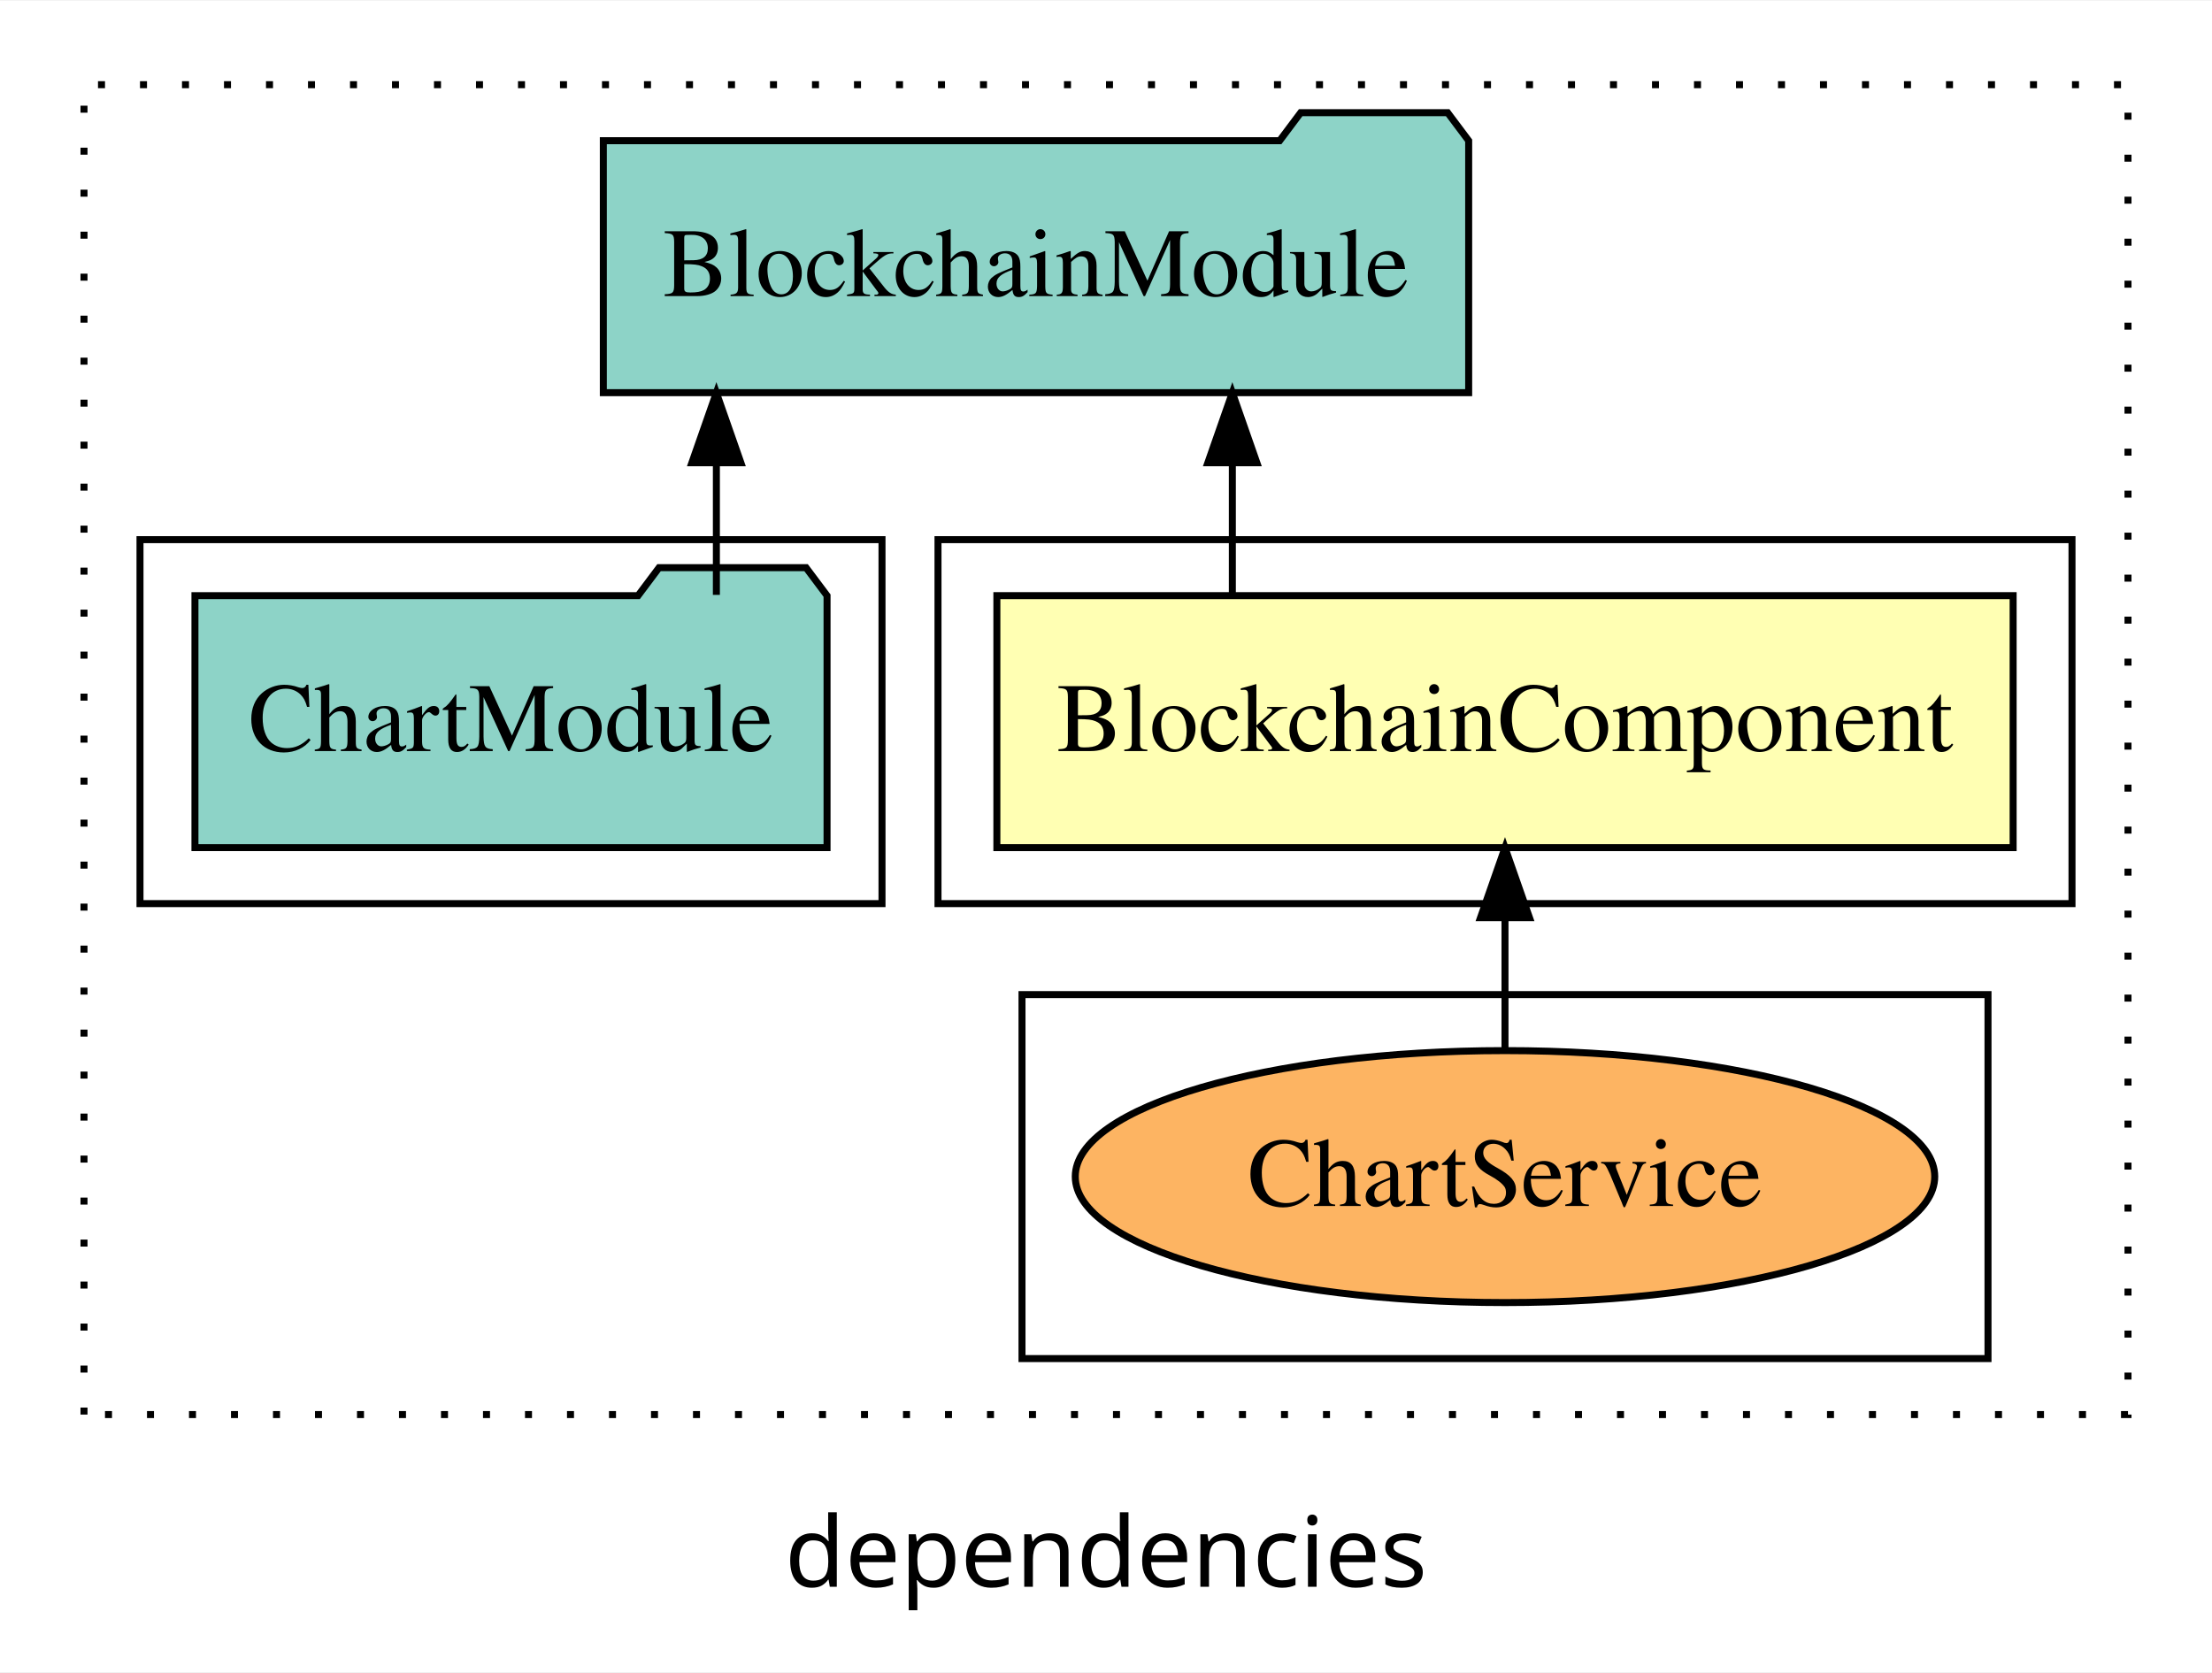
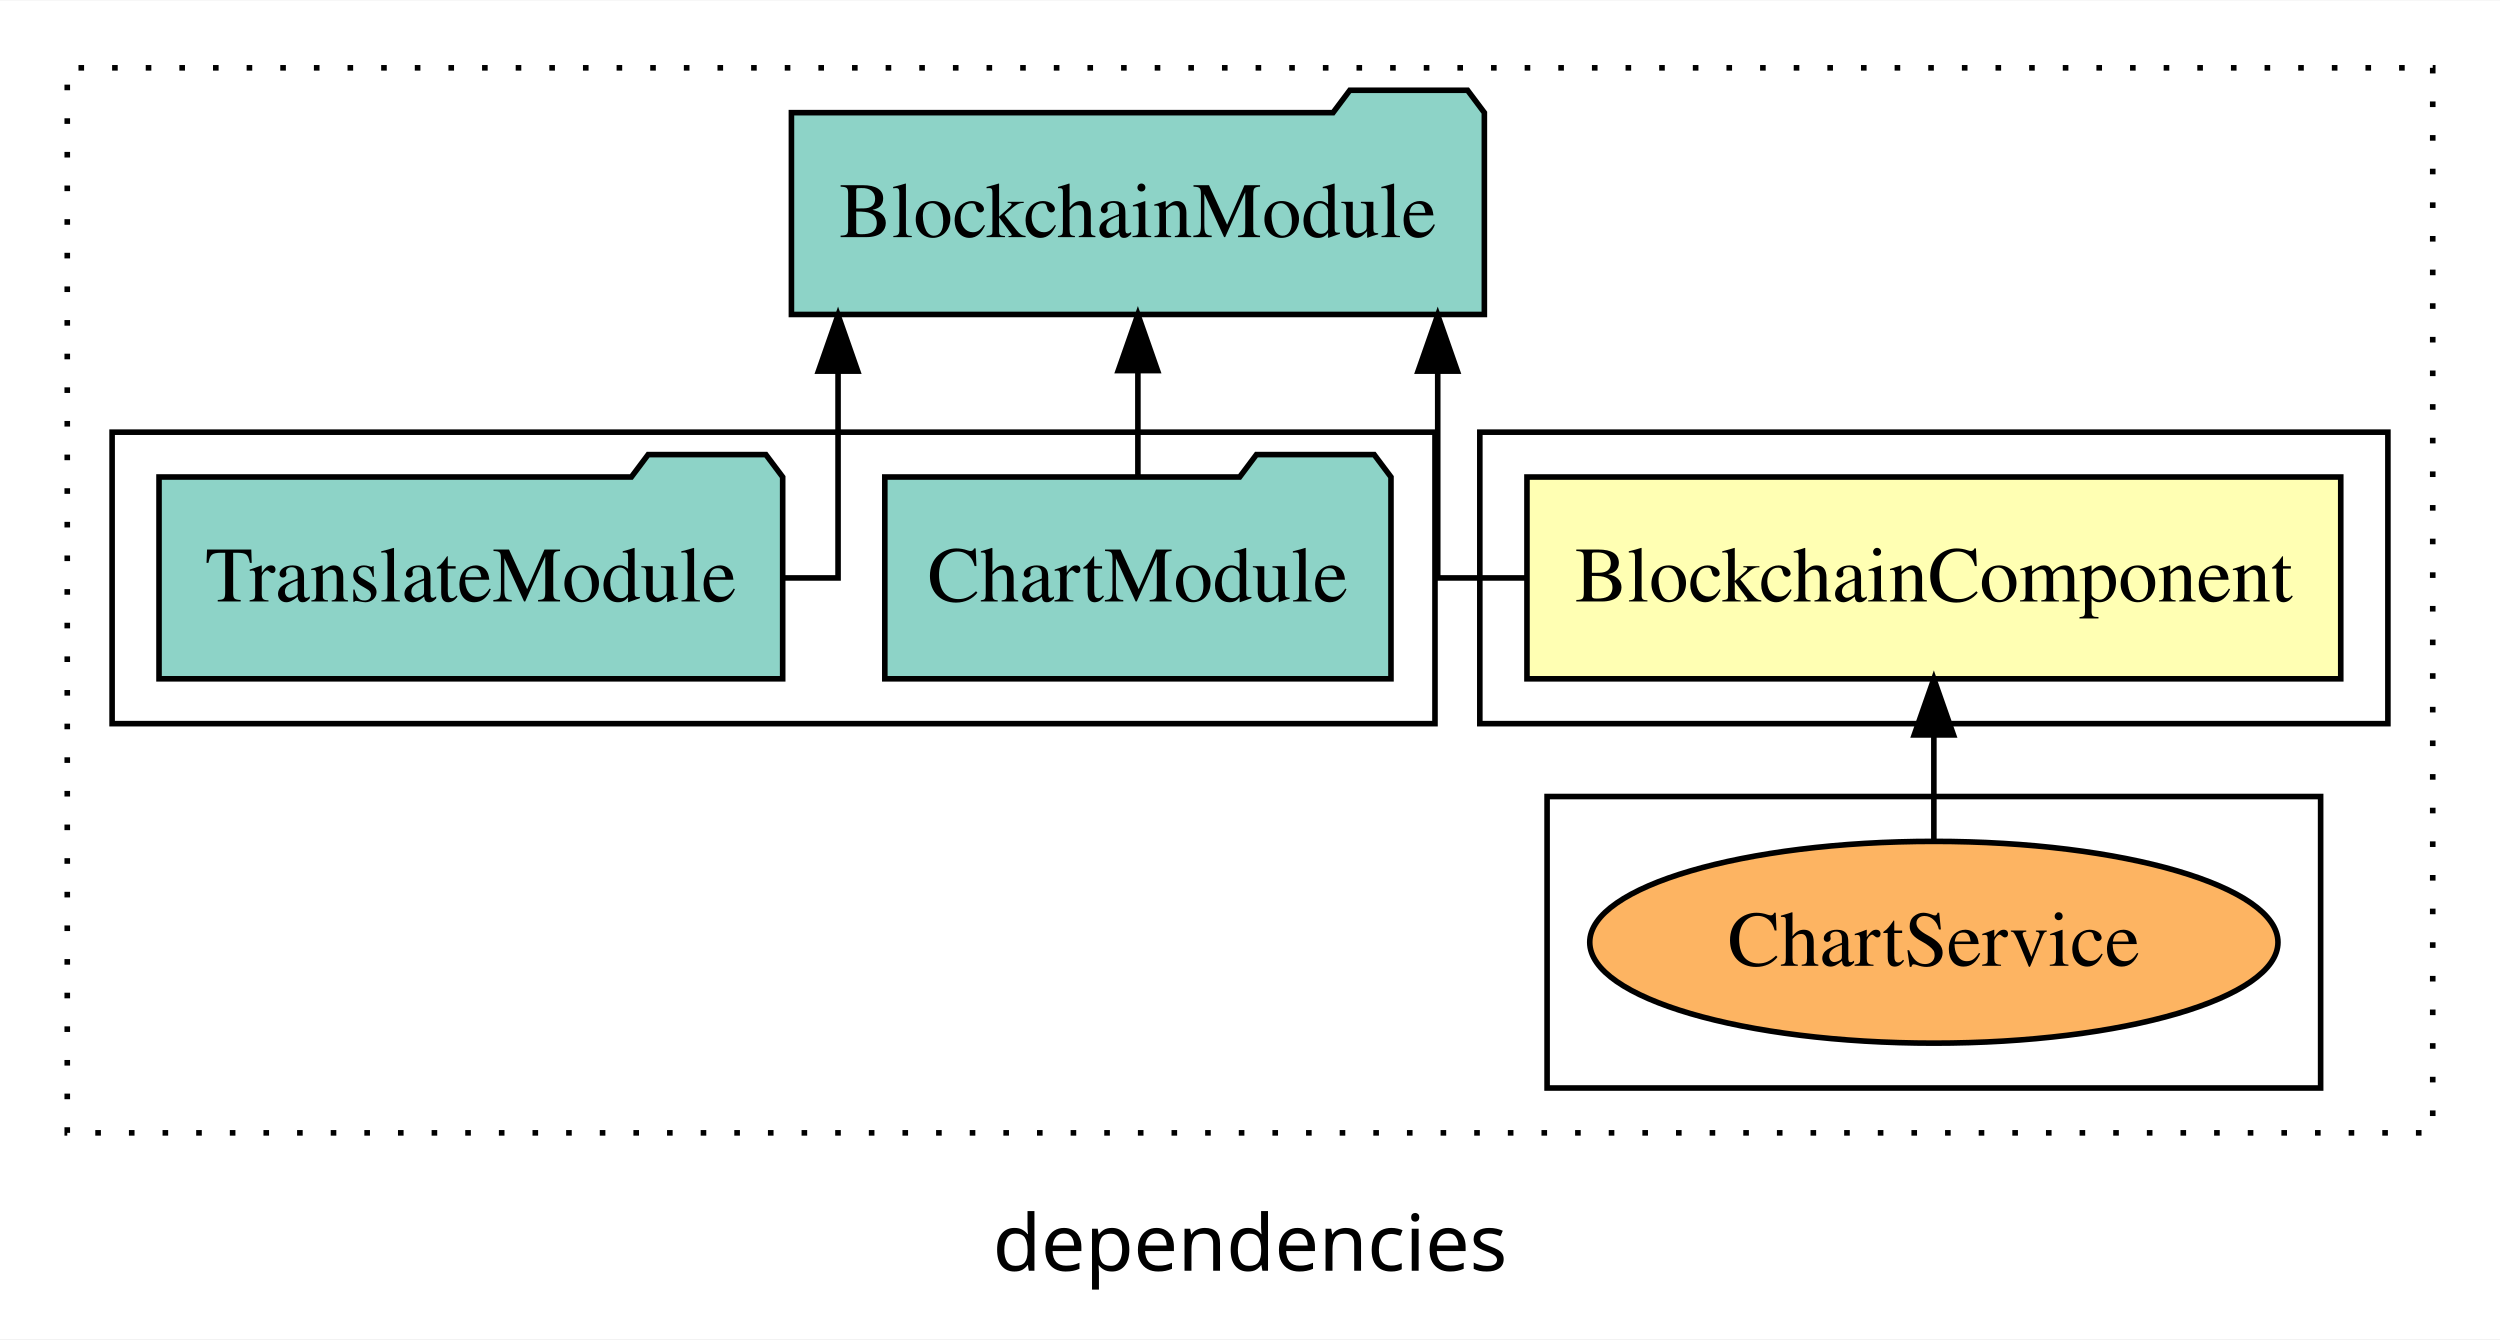
- <svg xmlns="http://www.w3.org/2000/svg" width="316pt" height="239pt" viewBox="0.00 0.00 316.00 238.80">
+ <svg xmlns="http://www.w3.org/2000/svg" width="446pt" height="239pt" viewBox="0.00 0.00 446.00 238.80">
  <g id="graph0" class="graph" transform="scale(1 1) rotate(0) translate(4 234.8)">
-     <polygon fill="white" stroke="transparent" points="-4,4 -4,-234.8 312,-234.8 312,4 -4,4" />
-     <text text-anchor="middle" x="154" y="-8.2" font-family="sans-serif" font-size="14.00">dependencies</text>
+     <polygon fill="white" stroke="transparent" points="-4,4 -4,-234.8 442,-234.8 442,4 -4,4" />
+     <text text-anchor="middle" x="219" y="-8.2" font-family="sans-serif" font-size="14.00">dependencies</text>
    <g id="clust1" class="cluster">
-       <polygon fill="none" stroke="black" stroke-dasharray="1,5" points="8,-32.8 8,-222.8 300,-222.8 300,-32.8 8,-32.8" />
+       <polygon fill="none" stroke="black" stroke-dasharray="1,5" points="8,-32.8 8,-222.8 430,-222.8 430,-32.8 8,-32.8" />
    </g>
    <g id="clust2" class="cluster">
-       <polygon fill="none" stroke="black" points="130,-105.8 130,-157.8 292,-157.8 292,-105.8 130,-105.8" />
+       <polygon fill="none" stroke="black" points="260,-105.8 260,-157.8 422,-157.8 422,-105.8 260,-105.8" />
    </g>
    <g id="clust3" class="cluster">
-       <polygon fill="none" stroke="black" points="142,-40.8 142,-92.8 280,-92.8 280,-40.8 142,-40.8" />
+       <polygon fill="none" stroke="black" points="272,-40.8 272,-92.8 410,-92.8 410,-40.8 272,-40.8" />
    </g>
    <g id="clust4" class="cluster">
-       <polygon fill="none" stroke="black" points="16,-105.8 16,-157.8 122,-157.8 122,-105.8 16,-105.8" />
+       <polygon fill="none" stroke="black" points="16,-105.8 16,-157.8 252,-157.8 252,-105.8 16,-105.8" />
    </g>
    <g id="node1" class="node">
-       <polygon fill="#ffffb3" stroke="black" points="283.59,-149.8 138.41,-149.8 138.41,-113.8 283.59,-113.8 283.59,-149.8" />
-       <text text-anchor="middle" x="211" y="-127.6" font-family="Times,serif" font-size="14.00">BlockchainComponent</text>
+       <polygon fill="#ffffb3" stroke="black" points="413.59,-149.8 268.41,-149.8 268.41,-113.8 413.59,-113.8 413.59,-149.8" />
+       <text text-anchor="middle" x="341" y="-127.6" font-family="Times,serif" font-size="14.00">BlockchainComponent</text>
    </g>
    <g id="node2" class="node">
-       <polygon fill="#8dd3c7" stroke="black" points="205.81,-214.8 202.81,-218.8 181.81,-218.8 178.81,-214.8 82.19,-214.8 82.19,-178.8 205.81,-178.8 205.81,-214.8" />
-       <text text-anchor="middle" x="144" y="-192.6" font-family="Times,serif" font-size="14.00">BlockchainModule</text>
+       <polygon fill="#8dd3c7" stroke="black" points="260.81,-214.8 257.81,-218.8 236.81,-218.8 233.81,-214.8 137.19,-214.8 137.19,-178.8 260.81,-178.8 260.81,-214.8" />
+       <text text-anchor="middle" x="199" y="-192.6" font-family="Times,serif" font-size="14.00">BlockchainModule</text>
    </g>
    <g id="edge1" class="edge">
-       <path fill="none" stroke="black" d="M172.05,-149.91C172.05,-149.91 172.05,-168.79 172.05,-168.79" />
-       <polygon fill="black" stroke="black" points="168.55,-168.79 172.05,-178.79 175.55,-168.79 168.55,-168.79" />
+       <path fill="none" stroke="black" d="M268.31,-131.8C258.92,-131.8 252.49,-131.8 252.49,-131.8 252.49,-131.8 252.49,-168.69 252.49,-168.69" />
+       <polygon fill="black" stroke="black" points="248.99,-168.69 252.49,-178.69 255.99,-168.69 248.99,-168.69" />
    </g>
    <g id="node3" class="node">
-       <ellipse fill="#fdb462" stroke="black" cx="211" cy="-66.8" rx="61.39" ry="18" />
-       <text text-anchor="middle" x="211" y="-62.6" font-family="Times,serif" font-size="14.00">ChartService</text>
+       <ellipse fill="#fdb462" stroke="black" cx="341" cy="-66.8" rx="61.39" ry="18" />
+       <text text-anchor="middle" x="341" y="-62.6" font-family="Times,serif" font-size="14.00">ChartService</text>
    </g>
    <g id="edge2" class="edge">
-       <path fill="none" stroke="black" d="M211,-84.91C211,-84.91 211,-103.79 211,-103.79" />
-       <polygon fill="black" stroke="black" points="207.5,-103.79 211,-113.79 214.5,-103.79 207.5,-103.79" />
+       <path fill="none" stroke="black" d="M341,-84.91C341,-84.91 341,-103.79 341,-103.79" />
+       <polygon fill="black" stroke="black" points="337.5,-103.79 341,-113.79 344.5,-103.79 337.5,-103.79" />
    </g>
    <g id="node4" class="node">
-       <polygon fill="#8dd3c7" stroke="black" points="114.15,-149.8 111.15,-153.8 90.15,-153.8 87.15,-149.8 23.85,-149.8 23.85,-113.8 114.15,-113.8 114.15,-149.8" />
-       <text text-anchor="middle" x="69" y="-127.6" font-family="Times,serif" font-size="14.00">ChartModule</text>
+       <polygon fill="#8dd3c7" stroke="black" points="244.15,-149.8 241.15,-153.8 220.15,-153.8 217.15,-149.8 153.85,-149.8 153.85,-113.8 244.15,-113.8 244.15,-149.8" />
+       <text text-anchor="middle" x="199" y="-127.6" font-family="Times,serif" font-size="14.00">ChartModule</text>
    </g>
    <g id="edge3" class="edge">
-       <path fill="none" stroke="black" d="M98.34,-149.91C98.34,-149.91 98.34,-168.79 98.34,-168.79" />
-       <polygon fill="black" stroke="black" points="94.84,-168.79 98.34,-178.79 101.84,-168.79 94.84,-168.79" />
+       <path fill="none" stroke="black" d="M199,-149.91C199,-149.91 199,-168.79 199,-168.79" />
+       <polygon fill="black" stroke="black" points="195.5,-168.79 199,-178.79 202.5,-168.79 195.5,-168.79" />
+     </g>
+     <g id="node5" class="node">
+       <polygon fill="#8dd3c7" stroke="black" points="135.63,-149.8 132.63,-153.8 111.63,-153.8 108.63,-149.8 24.37,-149.8 24.37,-113.8 135.63,-113.8 135.63,-149.8" />
+       <text text-anchor="middle" x="80" y="-127.6" font-family="Times,serif" font-size="14.00">TranslateModule</text>
+     </g>
+     <g id="edge4" class="edge">
+       <path fill="none" stroke="black" d="M135.84,-131.8C141.67,-131.8 145.51,-131.8 145.51,-131.8 145.51,-131.8 145.51,-168.69 145.51,-168.69" />
+       <polygon fill="black" stroke="black" points="142.01,-168.69 145.51,-178.69 149.01,-168.69 142.01,-168.69" />
    </g>
  </g>
</svg>
